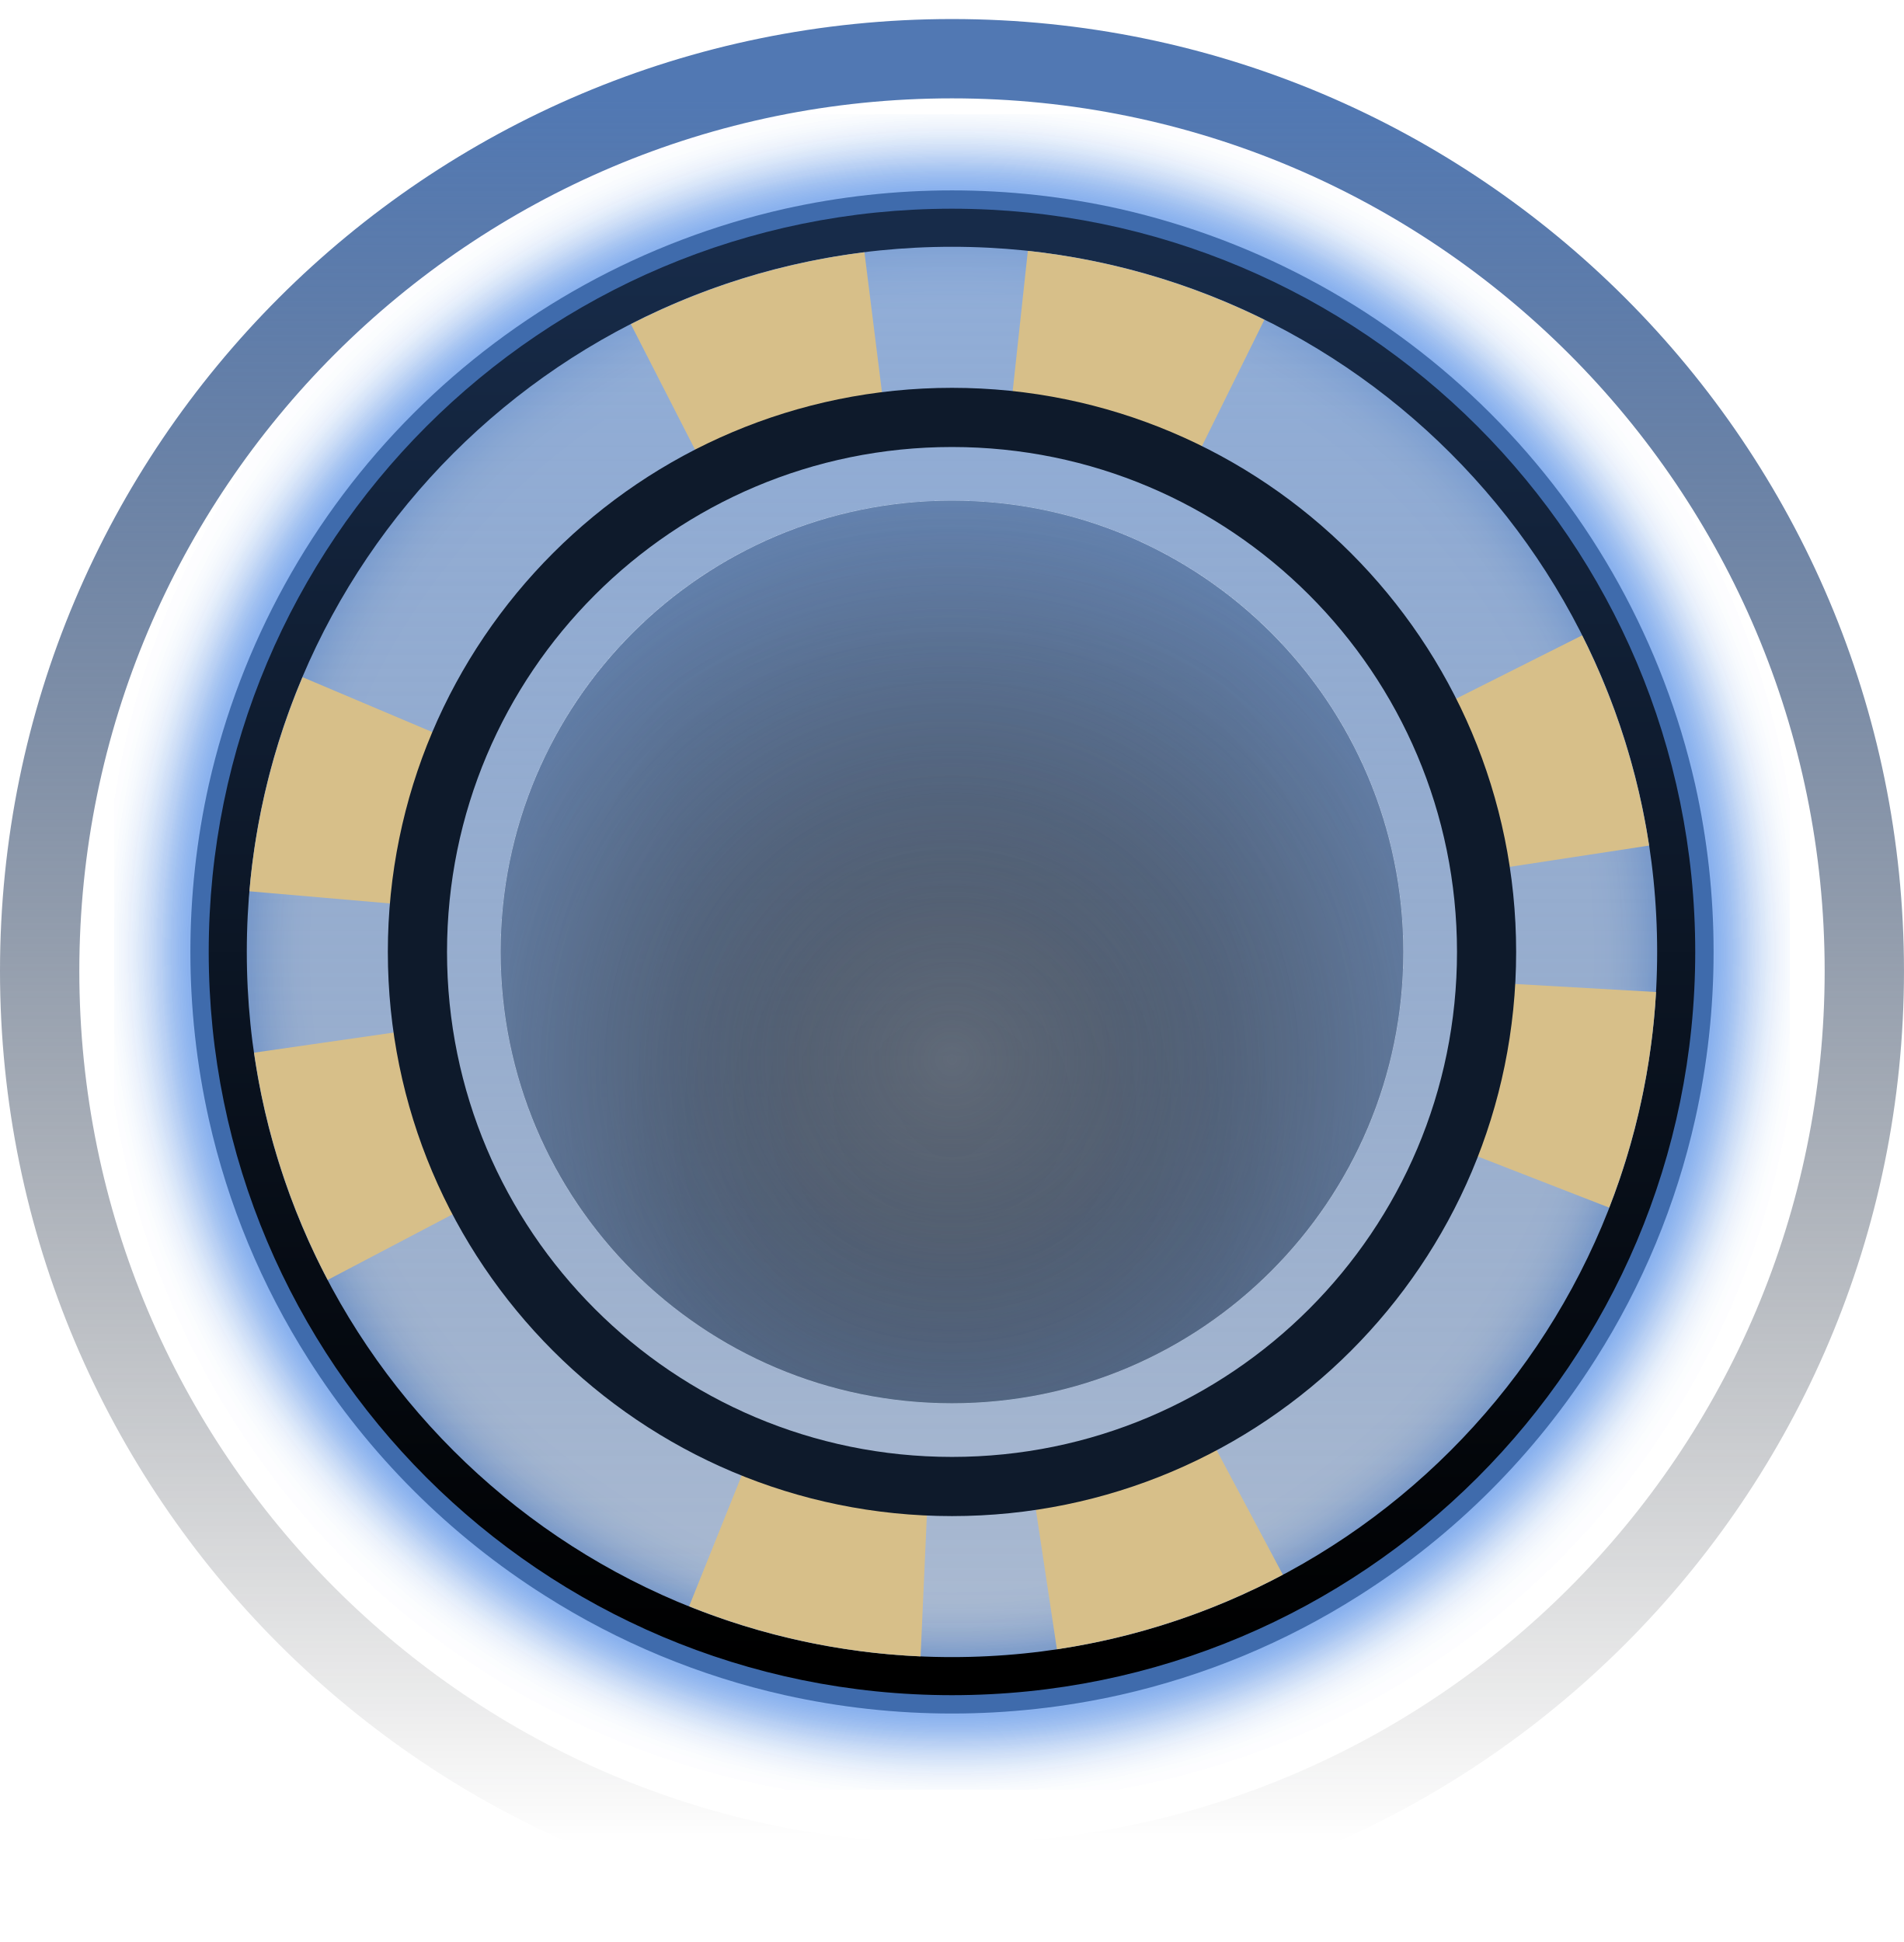
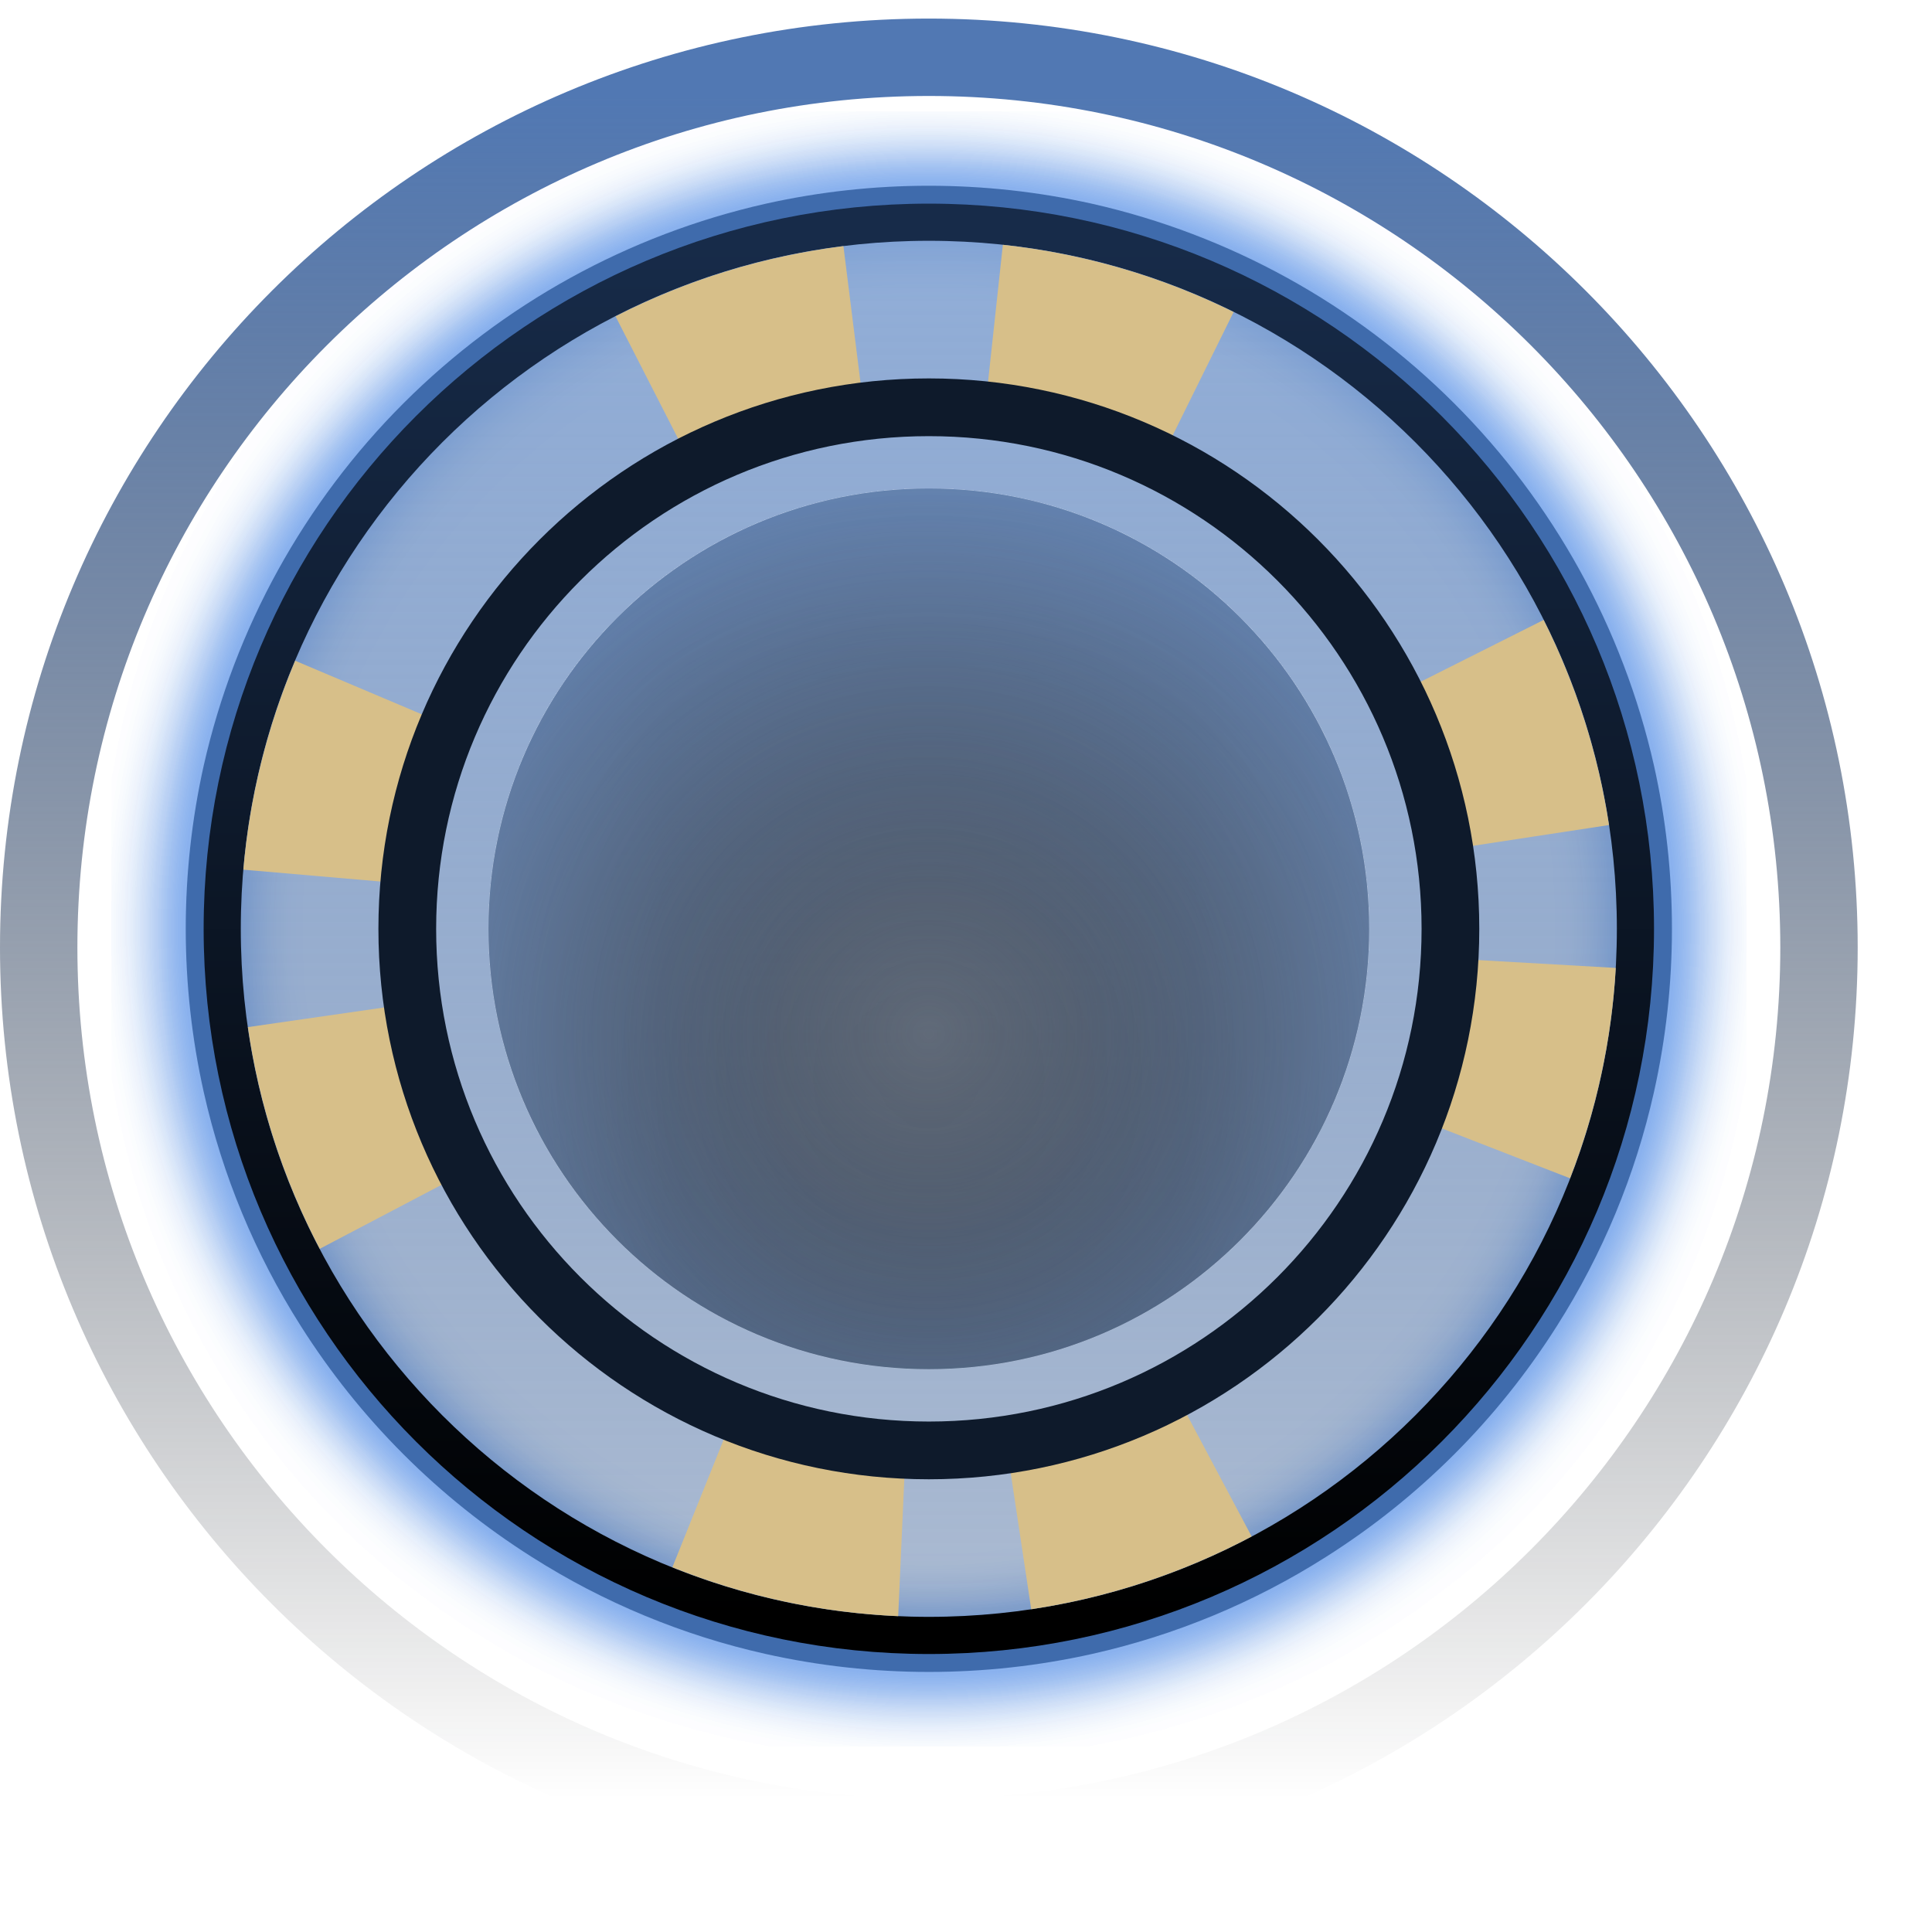
- <svg xmlns="http://www.w3.org/2000/svg" width="50" height="51" viewBox="0 0 50 51" fill="none">
+ <svg xmlns="http://www.w3.org/2000/svg" width="52" height="52" viewBox="0 0 52 52" fill="none">
  <path fill-rule="evenodd" clip-rule="evenodd" d="M25 50.5C11.193 50.5 0 39.307 0 25.5C0 11.693 11.193 0.5 25 0.5C38.807 0.5 50 11.693 50 25.5C50 39.307 38.807 50.5 25 50.5ZM25 2.583C12.344 2.583 2.083 12.844 2.083 25.5C2.083 38.157 12.344 48.417 25 48.417C37.657 48.417 47.917 38.157 47.917 25.5C47.917 12.844 37.657 2.583 25 2.583Z" fill="url(#paint0_linear_3396_384846)" />
  <g filter="url(#filter0_dd_3396_384846)">
    <path fill-rule="evenodd" clip-rule="evenodd" d="M44.515 29.398C44.838 27.955 45.001 26.48 45 25C45.001 23.519 44.839 22.043 44.515 20.598C43.679 16.909 41.816 13.532 39.14 10.857C36.465 8.183 33.088 6.32 29.398 5.485C26.502 4.838 23.498 4.838 20.602 5.485C16.912 6.319 13.534 8.182 10.858 10.856C8.183 13.531 6.32 16.909 5.485 20.598C4.838 23.496 4.838 26.501 5.485 29.398C5.985 31.629 6.868 33.756 8.094 35.686C9.681 38.195 11.805 40.319 14.314 41.906C16.244 43.132 18.371 44.015 20.602 44.515C23.498 45.162 26.502 45.162 29.398 44.515C31.629 44.015 33.756 43.132 35.686 41.906C38.195 40.319 40.319 38.195 41.906 35.686C43.132 33.756 44.015 31.629 44.515 29.398ZM43.792 29.235C44.103 27.845 44.26 26.425 44.259 25C44.26 23.574 44.103 22.153 43.792 20.761C42.987 17.209 41.193 13.957 38.617 11.381C36.041 8.806 32.788 7.012 29.235 6.208C26.446 5.585 23.554 5.585 20.764 6.208C17.211 7.011 13.958 8.805 11.382 11.38C8.806 13.956 7.012 17.209 6.208 20.761C5.585 23.552 5.585 26.445 6.208 29.235C6.689 31.384 7.539 33.432 8.72 35.29C10.248 37.706 12.294 39.752 14.71 41.28C16.568 42.461 18.616 43.311 20.764 43.792C23.554 44.415 26.446 44.415 29.235 43.792C31.383 43.311 33.432 42.461 35.29 41.28C37.706 39.752 39.752 37.706 41.28 35.29C42.46 33.432 43.31 31.384 43.792 29.235Z" fill="#3F6BAC" />
  </g>
  <rect x="5.981" y="5.981" width="38.037" height="38.037" rx="19.018" fill="url(#paint1_linear_3396_384846)" stroke="url(#paint2_linear_3396_384846)" />
  <g filter="url(#filter1_i_3396_384846)">
    <circle cx="11.852" cy="11.852" r="11.852" transform="matrix(1 0 0 -1 13.1475 36.8518)" fill="url(#paint3_radial_3396_384846)" />
  </g>
  <path d="M24.175 43.499C22.089 43.407 20.034 42.962 18.097 42.183L19.503 38.684C21.045 39.304 22.682 39.658 24.343 39.733L24.175 43.499Z" fill="#D7BF89" />
  <path d="M33.688 41.354C31.835 42.338 29.829 43 27.755 43.312L27.179 39.486C28.82 39.239 30.407 38.715 31.872 37.937L33.688 41.354Z" fill="#D7BF89" />
  <path d="M22.701 6.625C20.562 6.893 18.486 7.532 16.567 8.514L18.4 12.098C19.902 11.33 21.527 10.83 23.201 10.62L22.701 6.625Z" fill="#D7BF89" />
  <path d="M33.203 8.398C31.255 7.435 29.153 6.823 26.992 6.589L26.547 10.706C28.224 10.887 29.857 11.362 31.369 12.11L33.203 8.398Z" fill="#D7BF89" />
  <path d="M42.258 31.714C42.963 29.903 43.378 27.992 43.489 26.052L39.56 25.828C39.473 27.356 39.146 28.861 38.591 30.287L42.258 31.714Z" fill="#D7BF89" />
  <path d="M41.547 16.686C42.42 18.422 43.013 20.285 43.306 22.206L39.416 22.8C39.185 21.287 38.718 19.82 38.031 18.453L41.547 16.686Z" fill="#D7BF89" />
  <path d="M6.672 27.645C6.972 29.73 7.627 31.747 8.606 33.612L11.909 31.877C11.127 30.388 10.605 28.777 10.364 27.113L6.672 27.645Z" fill="#D7BF89" />
  <path d="M7.945 17.784C7.188 19.574 6.717 21.471 6.55 23.407L10.283 23.73C10.416 22.185 10.792 20.672 11.396 19.244L7.945 17.784Z" fill="#D7BF89" />
  <path d="M39.815 25C39.815 16.818 33.182 10.185 25 10.185C16.818 10.185 10.185 16.818 10.185 25C10.185 33.182 16.818 39.815 25 39.815C33.182 39.815 39.815 33.182 39.815 25ZM11.739 25C11.739 17.676 17.676 11.739 25 11.739C32.324 11.739 38.262 17.676 38.262 25C38.262 32.324 32.324 38.261 25 38.261C17.676 38.261 11.739 32.324 11.739 25Z" fill="#0E1A2B" />
  <defs>
    <filter id="filter0_dd_3396_384846" x="3" y="3" width="44" height="44" filterUnits="userSpaceOnUse" color-interpolation-filters="sRGB">
      <feFlood flood-opacity="0" result="BackgroundImageFix" />
      <feColorMatrix in="SourceAlpha" type="matrix" values="0 0 0 0 0 0 0 0 0 0 0 0 0 0 0 0 0 0 127 0" result="hardAlpha" />
      <feOffset />
      <feGaussianBlur stdDeviation="1" />
      <feColorMatrix type="matrix" values="0 0 0 0 0.064 0 0 0 0 0.305 0 0 0 0 0.667 0 0 0 1 0" />
      <feBlend mode="normal" in2="BackgroundImageFix" result="effect1_dropShadow_3396_384846" />
      <feColorMatrix in="SourceAlpha" type="matrix" values="0 0 0 0 0 0 0 0 0 0 0 0 0 0 0 0 0 0 127 0" result="hardAlpha" />
      <feOffset />
      <feGaussianBlur stdDeviation="1" />
      <feColorMatrix type="matrix" values="0 0 0 0 0.013 0 0 0 0 0.407 0 0 0 0 1 0 0 0 1 0" />
      <feBlend mode="normal" in2="effect1_dropShadow_3396_384846" result="effect2_dropShadow_3396_384846" />
      <feBlend mode="normal" in="SourceGraphic" in2="effect2_dropShadow_3396_384846" result="shape" />
    </filter>
    <filter id="filter1_i_3396_384846" x="13.148" y="13.148" width="23.704" height="27.704" filterUnits="userSpaceOnUse" color-interpolation-filters="sRGB">
      <feFlood flood-opacity="0" result="BackgroundImageFix" />
      <feBlend mode="normal" in="SourceGraphic" in2="BackgroundImageFix" result="shape" />
      <feColorMatrix in="SourceAlpha" type="matrix" values="0 0 0 0 0 0 0 0 0 0 0 0 0 0 0 0 0 0 127 0" result="hardAlpha" />
      <feOffset dy="4" />
      <feGaussianBlur stdDeviation="5" />
      <feComposite in2="hardAlpha" operator="arithmetic" k2="-1" k3="1" />
      <feColorMatrix type="matrix" values="0 0 0 0 1 0 0 0 0 1 0 0 0 0 1 0 0 0 0.25 0" />
      <feBlend mode="normal" in2="shape" result="effect1_innerShadow_3396_384846" />
    </filter>
    <linearGradient id="paint0_linear_3396_384846" x1="25" y1="2.583" x2="25" y2="48.417" gradientUnits="userSpaceOnUse">
      <stop stop-color="#5178B3" />
      <stop offset="1" stop-color="#090909" stop-opacity="0" />
    </linearGradient>
    <linearGradient id="paint1_linear_3396_384846" x1="23.962" y1="6.481" x2="23.962" y2="43.519" gradientUnits="userSpaceOnUse">
      <stop stop-color="#7599CE" stop-opacity="0.8" />
      <stop offset="1" stop-color="#2D548E" stop-opacity="0.4" />
    </linearGradient>
    <linearGradient id="paint2_linear_3396_384846" x1="25" y1="6.481" x2="25" y2="43.519" gradientUnits="userSpaceOnUse">
      <stop stop-color="#172B49" />
      <stop offset="1" />
    </linearGradient>
    <radialGradient id="paint3_radial_3396_384846" cx="0" cy="0" r="1" gradientUnits="userSpaceOnUse" gradientTransform="translate(11.8518 9.02907) rotate(90) scale(14.6746)">
      <stop stop-color="#0F0900" stop-opacity="0.42" />
      <stop offset="1" stop-color="#385F98" />
    </radialGradient>
  </defs>
</svg>
